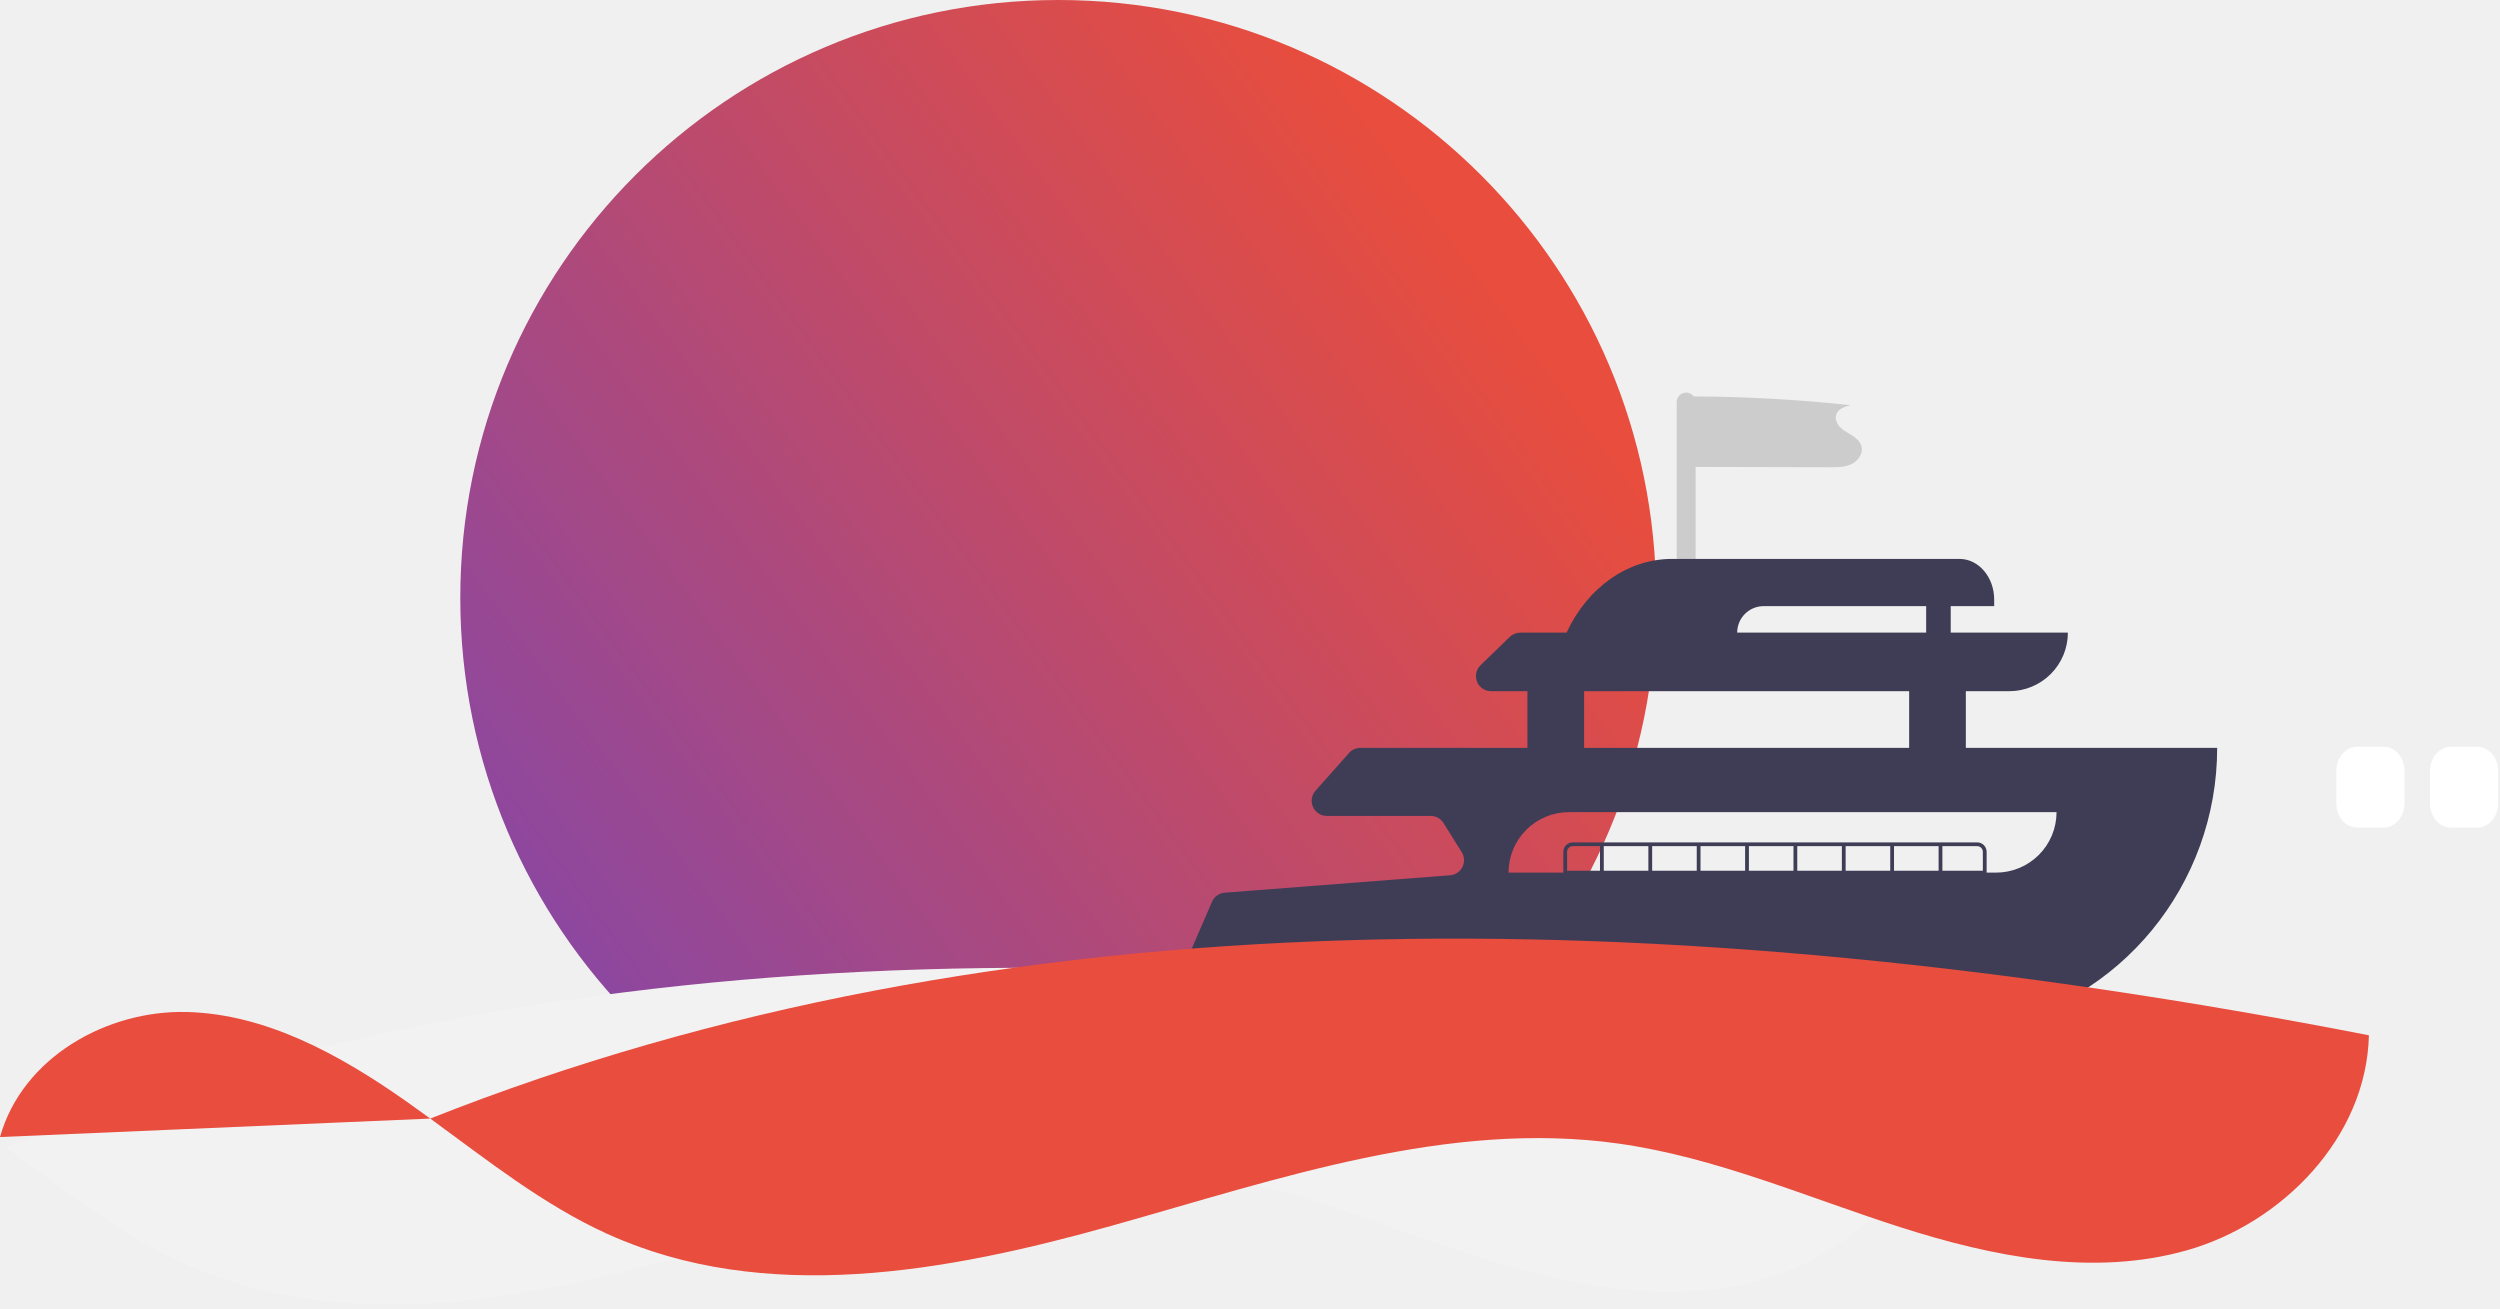
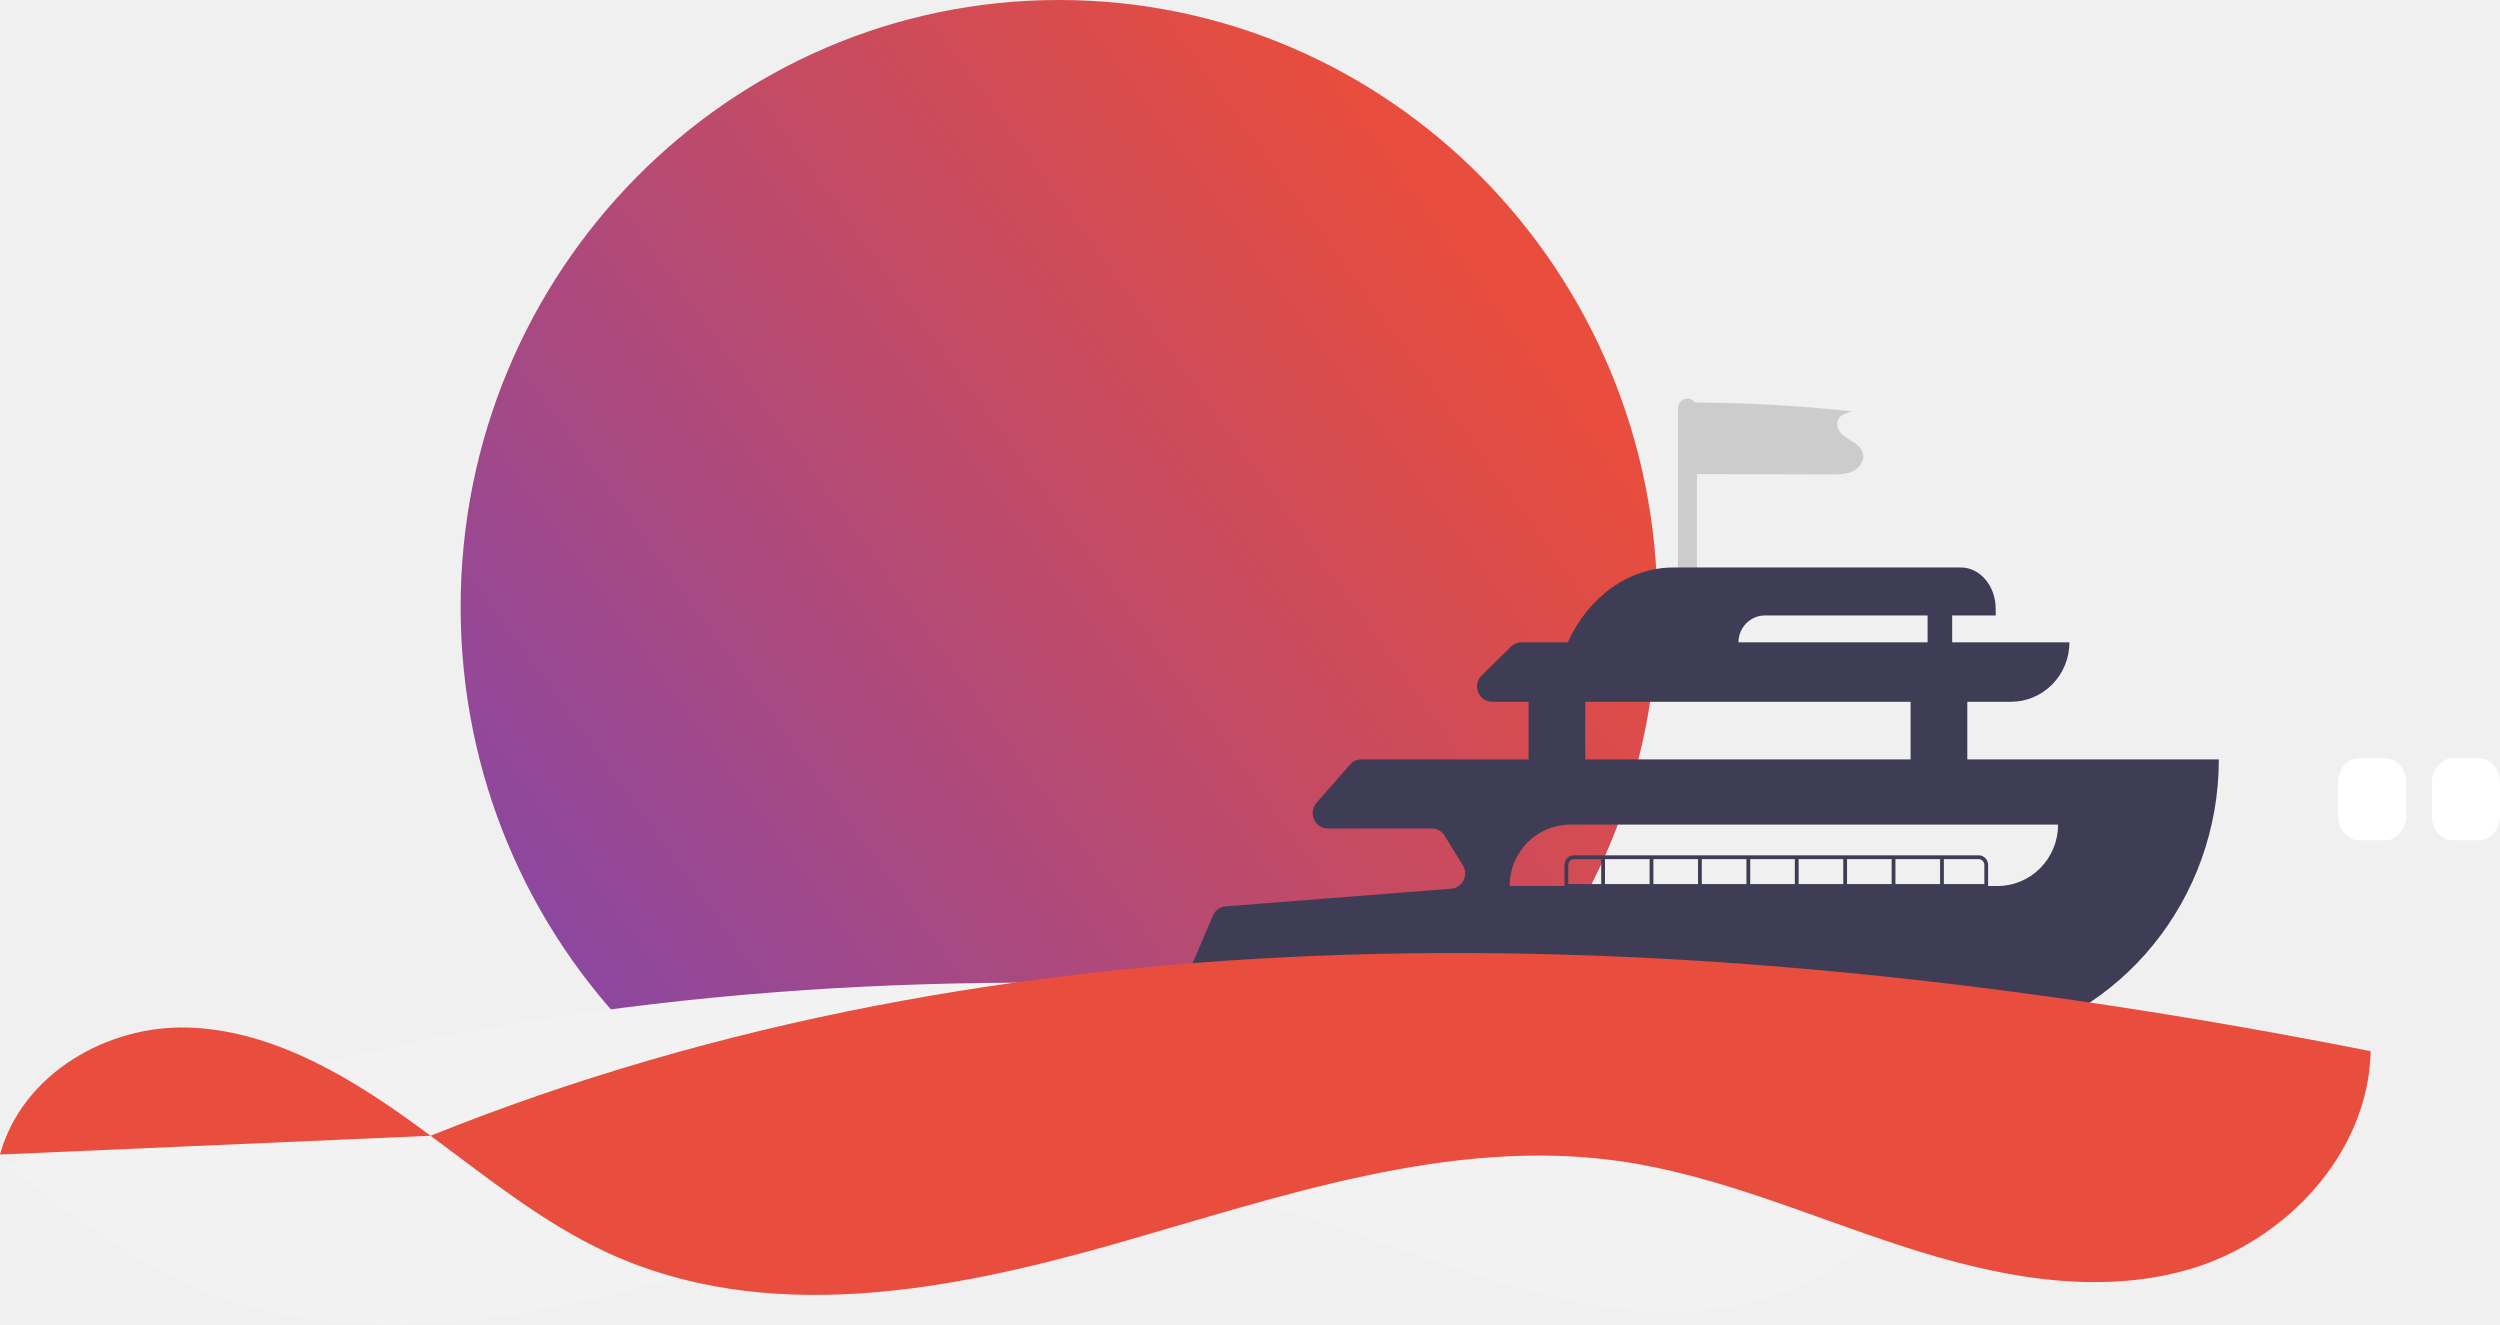
- <svg xmlns="http://www.w3.org/2000/svg" width="554" height="290" viewBox="0 0 554 290" fill="none">
-   <circle cx="234.5" cy="132.5" r="132.5" fill="url(#paint0_linear_174_2282)" />
-   <path d="M528.176 183.395H522.392C521.158 183.393 519.975 182.833 519.102 181.839C518.23 180.844 517.739 179.495 517.738 178.089V170.779C517.739 169.372 518.23 168.023 519.102 167.029C519.975 166.034 521.158 165.475 522.392 165.473H528.176C529.41 165.475 530.593 166.034 531.466 167.029C532.338 168.023 532.829 169.372 532.83 170.779V178.089C532.829 179.495 532.338 180.844 531.465 181.839C530.593 182.833 529.41 183.393 528.176 183.395Z" fill="white" />
-   <path d="M548.929 183.395H543.145C541.911 183.393 540.728 182.833 539.855 181.839C538.982 180.844 538.492 179.495 538.49 178.089V170.779C538.492 169.372 538.982 168.023 539.855 167.029C540.728 166.034 541.911 165.475 543.145 165.473H548.929C550.163 165.475 551.346 166.034 552.218 167.029C553.091 168.023 553.582 169.372 553.583 170.779V178.089C553.582 179.495 553.091 180.844 552.218 181.839C551.346 182.833 550.163 183.393 548.929 183.395Z" fill="white" />
+ <svg xmlns="http://www.w3.org/2000/svg" width="604" height="320" viewBox="0 0 604 320" fill="none">
+   <ellipse cx="255.857" cy="146.676" rx="144.567" ry="146.676" fill="url(#paint0_linear_174_2282)" />
+   <path d="M576.279 203.016H569.969C568.622 203.014 567.331 202.395 566.379 201.294C565.427 200.193 564.892 198.7 564.89 197.143V189.051C564.892 187.493 565.427 186.001 566.379 184.899C567.331 183.798 568.622 183.179 569.969 183.177H576.279C577.626 183.179 578.916 183.798 579.868 184.899C580.82 186.001 581.356 187.493 581.357 189.051V197.143C581.356 198.7 580.82 200.193 579.868 201.294C578.916 202.395 577.625 203.014 576.279 203.016Z" fill="white" />
+   <path d="M598.922 203.016H592.611C591.265 203.014 589.974 202.395 589.022 201.294C588.07 200.193 587.534 198.7 587.533 197.143V189.051C587.534 187.493 588.07 186.001 589.022 184.899C589.974 183.798 591.265 183.179 592.611 183.177H598.922C600.268 183.179 601.559 183.798 602.511 184.899C603.463 186.001 603.999 187.493 604 189.051V197.143C603.999 198.7 603.463 200.193 602.511 201.294C601.559 202.395 600.268 203.014 598.922 203.016Z" fill="white" />
  <g clip-path="url(#clip0_174_2282)">
-     <path d="M412.509 98.942C412.244 97.903 411.383 97.126 410.486 96.541C409.588 95.955 408.6 95.485 407.834 94.736C407.067 93.986 406.552 92.847 406.908 91.836C407.34 90.608 408.781 90.117 410.041 89.785C398.511 88.546 386.925 87.899 375.328 87.849C375.067 87.494 374.7 87.232 374.281 87.098C373.861 86.965 373.41 86.967 372.993 87.105C372.575 87.243 372.211 87.51 371.954 87.867C371.696 88.224 371.558 88.654 371.56 89.094V126.365H375.747V103.47C385.694 103.494 395.64 103.518 405.587 103.543C407.198 103.546 408.873 103.536 410.321 102.831C411.769 102.125 412.906 100.503 412.509 98.942Z" fill="#CCCCCC" />
-     <path d="M435.63 165.731V153.168H445.261C446.966 153.168 448.654 152.832 450.229 152.179C451.804 151.527 453.235 150.571 454.441 149.365C455.646 148.16 456.602 146.728 457.255 145.153C457.907 143.578 458.243 141.89 458.243 140.185L384.96 140.185C384.96 138.63 385.577 137.139 386.677 136.04C387.776 134.94 389.267 134.322 390.822 134.322H441.911V132.865C441.911 127.888 438.466 123.853 434.216 123.853H370.544C360.737 123.853 351.778 130.17 347.156 140.185H336.903C336.033 140.185 335.197 140.524 334.572 141.129L328.088 147.411C327.608 147.875 327.279 148.472 327.141 149.125C327.003 149.777 327.063 150.456 327.313 151.075C327.564 151.693 327.993 152.223 328.546 152.595C329.1 152.968 329.752 153.168 330.419 153.168H338.477V165.731H301.456C300.983 165.731 300.515 165.831 300.083 166.025C299.652 166.219 299.266 166.502 298.952 166.855L291.507 175.231C291.078 175.714 290.798 176.31 290.7 176.949C290.602 177.587 290.691 178.24 290.955 178.829C291.22 179.418 291.649 179.919 292.191 180.27C292.733 180.62 293.365 180.807 294.011 180.807H317.035C317.603 180.807 318.162 180.952 318.659 181.227C319.156 181.502 319.574 181.899 319.876 182.381L323.916 188.841C324.221 189.33 324.396 189.889 324.422 190.464C324.449 191.04 324.326 191.613 324.067 192.127C323.807 192.641 323.419 193.08 322.94 193.401C322.462 193.722 321.909 193.914 321.334 193.958L271.396 197.821C270.788 197.868 270.205 198.08 269.708 198.435C269.212 198.789 268.822 199.272 268.58 199.832L258.005 224.287C257.785 224.797 257.695 225.353 257.743 225.906C257.791 226.46 257.975 226.992 258.28 227.456C258.585 227.921 259.001 228.302 259.489 228.565C259.978 228.829 260.525 228.967 261.08 228.967H427.937C432.025 228.968 436.103 228.596 440.123 227.856C469.913 222.359 491.325 196.025 491.325 165.731L435.63 165.731ZM351.04 153.168H423.067V165.731H351.04V153.168ZM455.73 179.97C455.73 181.729 455.384 183.472 454.71 185.098C454.037 186.724 453.05 188.201 451.805 189.446C450.561 190.69 449.084 191.677 447.458 192.35C445.832 193.024 444.09 193.371 442.33 193.371H334.29C334.29 189.816 335.702 186.408 338.215 183.895C340.728 181.381 344.136 179.97 347.69 179.97L455.73 179.97Z" fill="#3F3D56" />
-     <path d="M438.142 186.67H348.528C347.973 186.671 347.44 186.892 347.048 187.284C346.655 187.677 346.434 188.209 346.434 188.764V193.789H440.236V188.764C440.236 188.209 440.015 187.677 439.622 187.284C439.23 186.892 438.697 186.671 438.142 186.67ZM366.116 187.508H375.998V192.952H366.116V187.508ZM365.278 192.952H355.396V187.508H365.278V192.952ZM376.835 187.508H386.717V192.952H376.835V187.508ZM387.555 187.508H397.437V192.952H387.555V187.508ZM398.274 187.508H408.156V192.952H398.274V187.508ZM408.994 187.508H418.876V192.952H408.994V187.508ZM419.714 187.508H429.596V192.952H419.714V187.508ZM347.271 188.764C347.272 188.431 347.404 188.112 347.64 187.876C347.875 187.64 348.195 187.508 348.528 187.508H354.558V192.952H347.271V188.764ZM439.399 192.952H430.433V187.508H438.142C438.475 187.508 438.795 187.64 439.03 187.876C439.266 188.112 439.398 188.431 439.399 188.764V192.952Z" fill="#3F3D56" />
-     <path d="M432.28 127.622H426.836V150.236H432.28V127.622Z" fill="#3F3D56" />
-     <path d="M332.196 230.223H244.256C243.923 230.223 243.604 230.091 243.368 229.855C243.132 229.62 243 229.3 243 228.967C243 228.634 243.132 228.314 243.368 228.079C243.604 227.843 243.923 227.711 244.256 227.711H332.196C332.529 227.711 332.849 227.843 333.084 228.079C333.32 228.314 333.452 228.634 333.452 228.967C333.452 229.3 333.32 229.62 333.084 229.855C332.849 230.091 332.529 230.223 332.196 230.223Z" fill="#CCCCCC" />
-     <path d="M293.251 237.761H256.819C256.486 237.761 256.166 237.629 255.931 237.393C255.695 237.158 255.563 236.838 255.563 236.505C255.563 236.172 255.695 235.852 255.931 235.617C256.166 235.381 256.486 235.249 256.819 235.249H293.251C293.584 235.249 293.904 235.381 294.14 235.617C294.375 235.852 294.507 236.172 294.507 236.505C294.507 236.838 294.375 237.158 294.14 237.393C293.904 237.629 293.584 237.761 293.251 237.761Z" fill="#CCCCCC" />
-     <path d="M454.055 230.223H366.116C365.782 230.223 365.463 230.091 365.227 229.855C364.992 229.62 364.859 229.3 364.859 228.967C364.859 228.634 364.992 228.314 365.227 228.079C365.463 227.843 365.782 227.711 366.116 227.711H454.055C454.389 227.711 454.708 227.843 454.944 228.079C455.179 228.314 455.312 228.634 455.312 228.967C455.312 229.3 455.179 229.62 454.944 229.855C454.708 230.091 454.389 230.223 454.055 230.223Z" fill="#CCCCCC" />
-     <path d="M400.035 237.761H312.095C311.762 237.761 311.443 237.629 311.207 237.393C310.971 237.158 310.839 236.838 310.839 236.505C310.839 236.172 310.971 235.852 311.207 235.617C311.443 235.381 311.762 235.249 312.095 235.249H400.035C400.368 235.249 400.688 235.381 400.923 235.617C401.159 235.852 401.291 236.172 401.291 236.505C401.291 236.838 401.159 237.158 400.923 237.393C400.688 237.629 400.368 237.761 400.035 237.761Z" fill="#CCCCCC" />
-     <path d="M332.196 244.462H244.256C243.923 244.461 243.604 244.329 243.369 244.093C243.134 243.858 243.002 243.538 243.002 243.206C243.002 242.873 243.134 242.553 243.369 242.318C243.604 242.082 243.923 241.95 244.256 241.949H332.196C332.529 241.95 332.848 242.082 333.083 242.318C333.318 242.553 333.45 242.873 333.45 243.206C333.45 243.538 333.318 243.858 333.083 244.093C332.848 244.329 332.529 244.461 332.196 244.462Z" fill="#CCCCCC" />
-     <path d="M384.96 252H348.528C348.195 252 347.875 251.868 347.639 251.632C347.404 251.396 347.271 251.077 347.271 250.744C347.271 250.41 347.404 250.091 347.639 249.855C347.875 249.62 348.195 249.487 348.528 249.487H384.96C385.293 249.487 385.613 249.62 385.848 249.855C386.084 250.091 386.216 250.41 386.216 250.744C386.216 251.077 386.084 251.396 385.848 251.632C385.613 251.868 385.293 252 384.96 252Z" fill="#CCCCCC" />
-     <path d="M306.233 252H269.801C269.468 252 269.148 251.868 268.912 251.632C268.677 251.396 268.544 251.077 268.544 250.744C268.544 250.41 268.677 250.091 268.912 249.855C269.148 249.62 269.468 249.487 269.801 249.487H306.233C306.566 249.487 306.886 249.62 307.121 249.855C307.357 250.091 307.489 250.41 307.489 250.744C307.489 251.077 307.357 251.396 307.121 251.632C306.886 251.868 306.566 252 306.233 252Z" fill="#CCCCCC" />
-     <path d="M454.055 244.462H366.116C365.782 244.462 365.463 244.33 365.227 244.094C364.992 243.858 364.859 243.539 364.859 243.206C364.859 242.872 364.992 242.553 365.227 242.317C365.463 242.082 365.782 241.949 366.116 241.949H454.055C454.388 241.95 454.707 242.082 454.942 242.318C455.178 242.553 455.31 242.873 455.31 243.206C455.31 243.538 455.178 243.858 454.942 244.093C454.707 244.329 454.388 244.461 454.055 244.462Z" fill="#CCCCCC" />
-     <path d="M491.744 252H403.804C403.471 252 403.151 251.868 402.916 251.632C402.68 251.396 402.548 251.077 402.548 250.744C402.548 250.41 402.68 250.091 402.916 249.855C403.151 249.62 403.471 249.487 403.804 249.487H491.744C492.077 249.487 492.397 249.62 492.632 249.855C492.868 250.091 493 250.41 493 250.744C493 251.077 492.868 251.396 492.632 251.632C492.397 251.868 492.077 252 491.744 252Z" fill="#CCCCCC" />
+     <path d="M450.077 109.528C449.789 108.378 448.849 107.518 447.87 106.87C446.891 106.222 445.813 105.701 444.976 104.871C444.14 104.042 443.578 102.781 443.966 101.662C444.438 100.302 446.01 99.758 447.385 99.392C434.804 98.019 422.163 97.304 409.51 97.248C409.225 96.856 408.825 96.565 408.368 96.417C407.91 96.269 407.418 96.272 406.962 96.425C406.506 96.578 406.109 96.873 405.829 97.268C405.548 97.664 405.397 98.139 405.399 98.626V139.885H409.968V114.541C420.82 114.567 431.673 114.594 442.525 114.621C444.282 114.625 446.111 114.614 447.69 113.833C449.27 113.052 450.511 111.256 450.077 109.528Z" fill="#CCCCCC" />
+     <path d="M475.304 183.463V169.555H485.813C487.673 169.555 489.515 169.183 491.233 168.461C492.952 167.739 494.513 166.68 495.828 165.346C497.143 164.011 498.187 162.427 498.899 160.684C499.61 158.94 499.977 157.071 499.977 155.184L420.019 155.184C420.019 153.463 420.693 151.812 421.893 150.595C423.093 149.377 424.72 148.694 426.416 148.694H482.158V147.08C482.158 141.57 478.399 137.104 473.761 137.104H404.291C393.591 137.104 383.816 144.097 378.773 155.184H367.586C366.636 155.184 365.724 155.559 365.042 156.229L357.968 163.183C357.445 163.696 357.085 164.357 356.935 165.08C356.784 165.802 356.85 166.554 357.123 167.238C357.396 167.923 357.865 168.509 358.468 168.922C359.072 169.335 359.783 169.555 360.511 169.555H369.304V183.463H328.911C328.394 183.463 327.884 183.574 327.413 183.788C326.942 184.003 326.521 184.316 326.179 184.707L318.056 193.979C317.588 194.514 317.282 195.174 317.175 195.881C317.068 196.587 317.165 197.31 317.453 197.962C317.742 198.615 318.21 199.168 318.802 199.557C319.394 199.945 320.083 200.152 320.788 200.152H345.909C346.529 200.152 347.138 200.312 347.68 200.616C348.222 200.921 348.679 201.361 349.008 201.894L353.416 209.045C353.75 209.586 353.94 210.205 353.969 210.842C353.997 211.479 353.864 212.113 353.58 212.683C353.297 213.252 352.874 213.738 352.352 214.093C351.83 214.448 351.226 214.661 350.599 214.71L296.113 218.986C295.45 219.039 294.813 219.273 294.272 219.666C293.73 220.058 293.305 220.592 293.04 221.212L281.503 248.284C281.262 248.848 281.164 249.464 281.216 250.076C281.268 250.689 281.47 251.279 281.803 251.792C282.135 252.306 282.589 252.728 283.122 253.02C283.655 253.312 284.252 253.464 284.858 253.464H466.911C471.371 253.466 475.821 253.054 480.207 252.234C512.71 246.149 536.072 216.998 536.072 183.463L475.304 183.463ZM383.011 169.555H461.597V183.463H383.011V169.555ZM497.235 199.225C497.235 201.173 496.857 203.102 496.122 204.902C495.388 206.702 494.311 208.337 492.953 209.715C491.595 211.092 489.984 212.185 488.21 212.93C486.436 213.676 484.535 214.059 482.615 214.059H364.735C364.735 210.125 366.275 206.352 369.017 203.57C371.759 200.788 375.478 199.225 379.355 199.225L497.235 199.225Z" fill="#3F3D56" />
+     <path d="M478.046 206.642H380.269C379.664 206.643 379.083 206.887 378.655 207.322C378.227 207.756 377.986 208.345 377.985 208.96V214.523H480.33V208.96C480.329 208.345 480.089 207.756 479.66 207.322C479.232 206.887 478.651 206.643 478.046 206.642V206.642ZM399.459 207.569H410.241V213.596H399.459V207.569ZM398.545 213.596H387.763V207.569H398.545V213.596ZM411.155 207.569H421.937V213.596H411.155V207.569ZM422.851 207.569H433.633V213.596H422.851V207.569ZM434.547 207.569H445.329V213.596H434.547V207.569ZM446.243 207.569H457.025V213.596H446.243V207.569ZM457.939 207.569H468.721V213.596H457.939V207.569ZM378.899 208.96C378.899 208.591 379.044 208.238 379.301 207.977C379.558 207.716 379.906 207.57 380.269 207.569H386.849V213.596H378.899V208.96ZM479.416 213.596H469.635V207.569H478.046C478.409 207.57 478.757 207.716 479.014 207.977C479.271 208.238 479.416 208.591 479.416 208.96V213.596Z" fill="#3F3D56" />
+     <path d="M471.649 141.276H465.709V166.31H471.649V141.276Z" fill="#3F3D56" />
+     <path d="M362.45 254.855H266.502C266.138 254.855 265.789 254.709 265.532 254.448C265.275 254.187 265.131 253.833 265.131 253.464C265.131 253.096 265.275 252.742 265.532 252.481C265.789 252.22 266.138 252.074 266.502 252.074H362.45C362.814 252.074 363.162 252.22 363.419 252.481C363.677 252.742 363.821 253.096 363.821 253.464C363.821 253.833 363.677 254.187 363.419 254.448C363.162 254.709 362.814 254.855 362.45 254.855V254.855Z" fill="#CCCCCC" />
+     <path d="M319.959 263.2H280.209C279.845 263.2 279.496 263.053 279.239 262.792C278.982 262.532 278.838 262.178 278.838 261.809C278.838 261.44 278.982 261.086 279.239 260.826C279.496 260.565 279.845 260.418 280.209 260.418H319.959C320.322 260.418 320.671 260.565 320.928 260.826C321.185 261.086 321.329 261.44 321.329 261.809C321.329 262.178 321.185 262.532 320.928 262.792C320.671 263.053 320.322 263.2 319.959 263.2V263.2Z" fill="#CCCCCC" />
+     <path d="M495.408 254.855H399.459C399.096 254.855 398.747 254.709 398.49 254.448C398.233 254.187 398.088 253.833 398.088 253.464C398.088 253.096 398.233 252.742 398.49 252.481C398.747 252.22 399.096 252.074 399.459 252.074H495.408C495.771 252.074 496.12 252.22 496.377 252.481C496.634 252.742 496.778 253.096 496.778 253.464C496.778 253.833 496.634 254.187 496.377 254.448C496.12 254.709 495.771 254.855 495.408 254.855V254.855Z" fill="#CCCCCC" />
+     <path d="M436.468 263.2H340.519C340.156 263.2 339.807 263.053 339.55 262.792C339.293 262.532 339.148 262.178 339.148 261.809C339.148 261.44 339.293 261.086 339.55 260.826C339.807 260.565 340.156 260.418 340.519 260.418H436.468C436.831 260.418 437.18 260.565 437.437 260.826C437.694 261.086 437.839 261.44 437.839 261.809C437.839 262.178 437.694 262.532 437.437 262.792C437.18 263.053 436.831 263.2 436.468 263.2V263.2Z" fill="#CCCCCC" />
+     <path d="M362.45 270.617H266.502C266.138 270.617 265.79 270.47 265.534 270.209C265.277 269.948 265.133 269.595 265.133 269.226C265.133 268.858 265.277 268.505 265.534 268.244C265.79 267.983 266.138 267.836 266.502 267.836H362.45C362.813 267.836 363.162 267.983 363.418 268.244C363.675 268.505 363.819 268.858 363.819 269.226C363.819 269.595 363.675 269.948 363.418 270.209C363.162 270.47 362.813 270.617 362.45 270.617V270.617Z" fill="#CCCCCC" />
+     <path d="M420.02 278.962H380.269C379.906 278.962 379.557 278.815 379.3 278.554C379.043 278.294 378.899 277.94 378.899 277.571C378.899 277.202 379.043 276.848 379.3 276.588C379.557 276.327 379.906 276.18 380.269 276.18H420.02C420.383 276.18 420.732 276.327 420.989 276.588C421.246 276.848 421.39 277.202 421.39 277.571C421.39 277.94 421.246 278.294 420.989 278.554C420.732 278.815 420.383 278.962 420.02 278.962V278.962Z" fill="#CCCCCC" />
+     <path d="M334.123 278.962H294.372C294.009 278.962 293.66 278.815 293.403 278.554C293.146 278.294 293.002 277.94 293.002 277.571C293.002 277.202 293.146 276.848 293.403 276.588C293.66 276.327 294.009 276.18 294.372 276.18H334.123C334.486 276.18 334.835 276.327 335.092 276.588C335.349 276.848 335.493 277.202 335.493 277.571C335.493 277.94 335.349 278.294 335.092 278.554C334.835 278.815 334.486 278.962 334.123 278.962V278.962Z" fill="#CCCCCC" />
+     <path d="M495.408 270.617H399.459C399.096 270.617 398.747 270.471 398.49 270.21C398.233 269.949 398.088 269.595 398.088 269.226C398.088 268.858 398.233 268.504 398.49 268.243C398.747 267.982 399.096 267.836 399.459 267.836H495.408C495.771 267.836 496.119 267.983 496.376 268.244C496.632 268.505 496.776 268.858 496.776 269.226C496.776 269.595 496.632 269.948 496.376 270.209C496.119 270.47 495.771 270.617 495.408 270.617V270.617Z" fill="#CCCCCC" />
+     <path d="M536.529 278.962H440.58C440.216 278.962 439.868 278.815 439.611 278.554C439.354 278.294 439.209 277.94 439.209 277.571C439.209 277.202 439.354 276.848 439.611 276.588C439.868 276.327 440.216 276.18 440.58 276.18H536.529C536.892 276.18 537.241 276.327 537.498 276.588C537.755 276.848 537.899 277.202 537.899 277.571C537.899 277.94 537.755 278.294 537.498 278.554C537.241 278.815 536.892 278.962 536.529 278.962V278.962Z" fill="#CCCCCC" />
  </g>
-   <path d="M1.352 254.334C14.031 263.58 26.405 273.449 40.533 279.868C75.515 295.763 115.786 288.35 152.594 278.019C189.403 267.688 226.976 254.561 264.729 259.886C286.137 262.905 306.348 271.742 327.012 278.371C347.675 285.001 369.909 289.44 390.757 283.488C411.605 277.536 430.41 258.662 430.955 235.882C273.563 205.18 127.642 204.269 1.352 254.334Z" fill="#F2F2F2" />
-   <path d="M41.393 224.258C23.828 223.815 4.998 234.198 0 251.969L95.347 247.874C93.544 246.558 91.733 245.26 89.913 243.978C75.284 233.712 58.958 224.702 41.393 224.258Z" fill="#E84D3D" />
-   <path d="M95.348 247.874C108.027 257.12 120.401 266.989 134.529 273.408C169.511 289.303 209.782 281.89 246.59 271.559C283.399 261.228 320.972 248.102 358.725 253.426C380.133 256.446 400.344 265.282 421.007 271.912C441.671 278.541 463.905 282.98 484.753 277.028C505.601 271.076 524.406 252.202 524.951 229.422C367.558 198.721 221.638 197.809 95.348 247.874Z" fill="#E84D3D" />
+   <path d="M1.475 281.545C15.309 291.781 28.81 302.705 44.224 309.811C82.393 327.407 126.331 319.201 166.492 307.764C206.652 296.328 247.648 281.797 288.839 287.692C312.196 291.034 334.248 300.816 356.794 308.155C379.34 315.493 403.598 320.408 426.345 313.819C449.092 307.23 469.609 286.336 470.204 261.12C298.477 227.133 139.267 226.124 1.475 281.545Z" fill="#F2F2F2" />
+   <path d="M45.163 248.252C25.998 247.761 5.453 259.255 0 278.927L104.031 274.394C102.064 272.938 100.087 271.501 98.102 270.081C82.141 258.717 64.327 248.743 45.163 248.252Z" fill="#E84D3D" />
+   <path d="M104.031 274.394C117.866 284.63 131.366 295.554 146.781 302.66C184.949 320.256 228.888 312.05 269.048 300.613C309.209 289.177 350.205 274.646 391.396 280.541C414.753 283.883 436.805 293.665 459.35 301.004C481.896 308.343 506.154 313.257 528.901 306.668C551.648 300.079 572.166 279.185 572.761 253.969C401.034 219.982 241.823 218.973 104.031 274.394Z" fill="#E84D3D" />
  <defs>
-     <linearGradient id="paint0_linear_174_2282" x1="290.98" y1="9.436" x2="-27.786" y2="243.355" gradientUnits="userSpaceOnUse">
+     <linearGradient id="paint0_linear_174_2282" x1="317.481" y1="10.446" x2="-33.827" y2="264.538" gradientUnits="userSpaceOnUse">
      <stop stop-color="#E84D3D" />
      <stop offset="1" stop-color="#5944D7" />
    </linearGradient>
    <clipPath id="clip0_174_2282">
-       <rect width="250" height="165" fill="white" transform="translate(243 87)" />
+       <rect width="272.768" height="182.654" fill="white" transform="translate(265.131 96.3082)" />
    </clipPath>
  </defs>
</svg>
